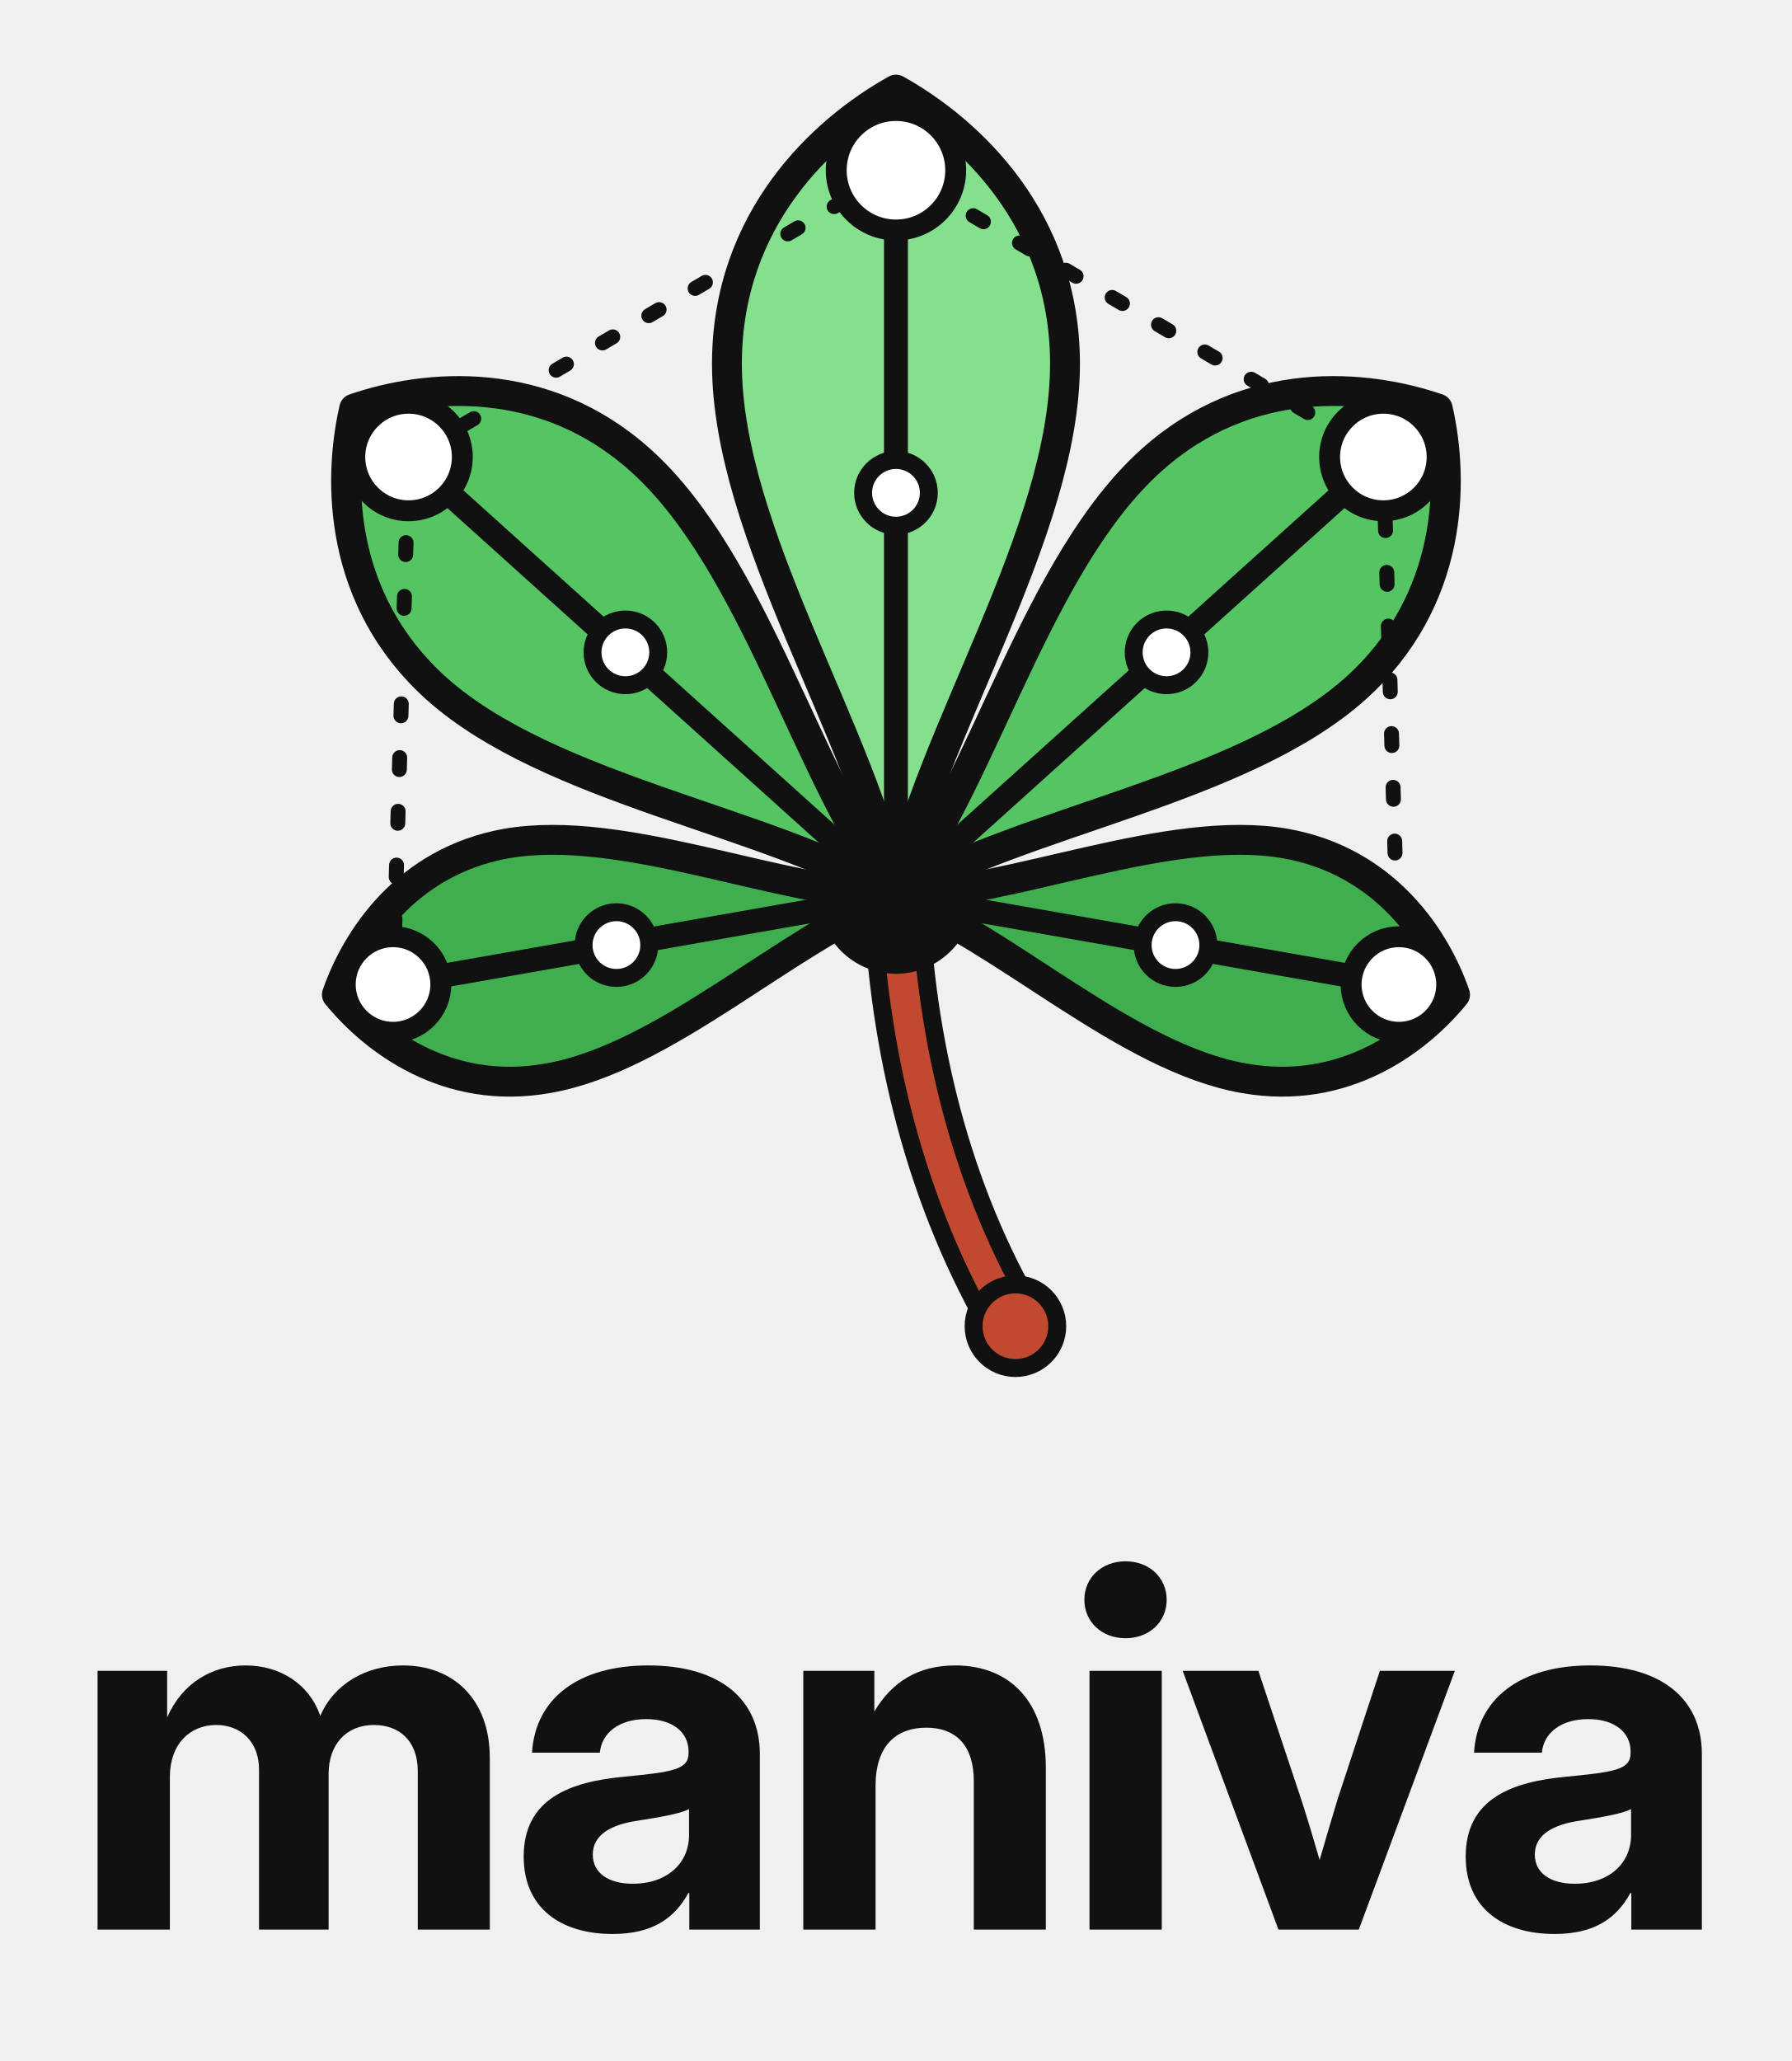
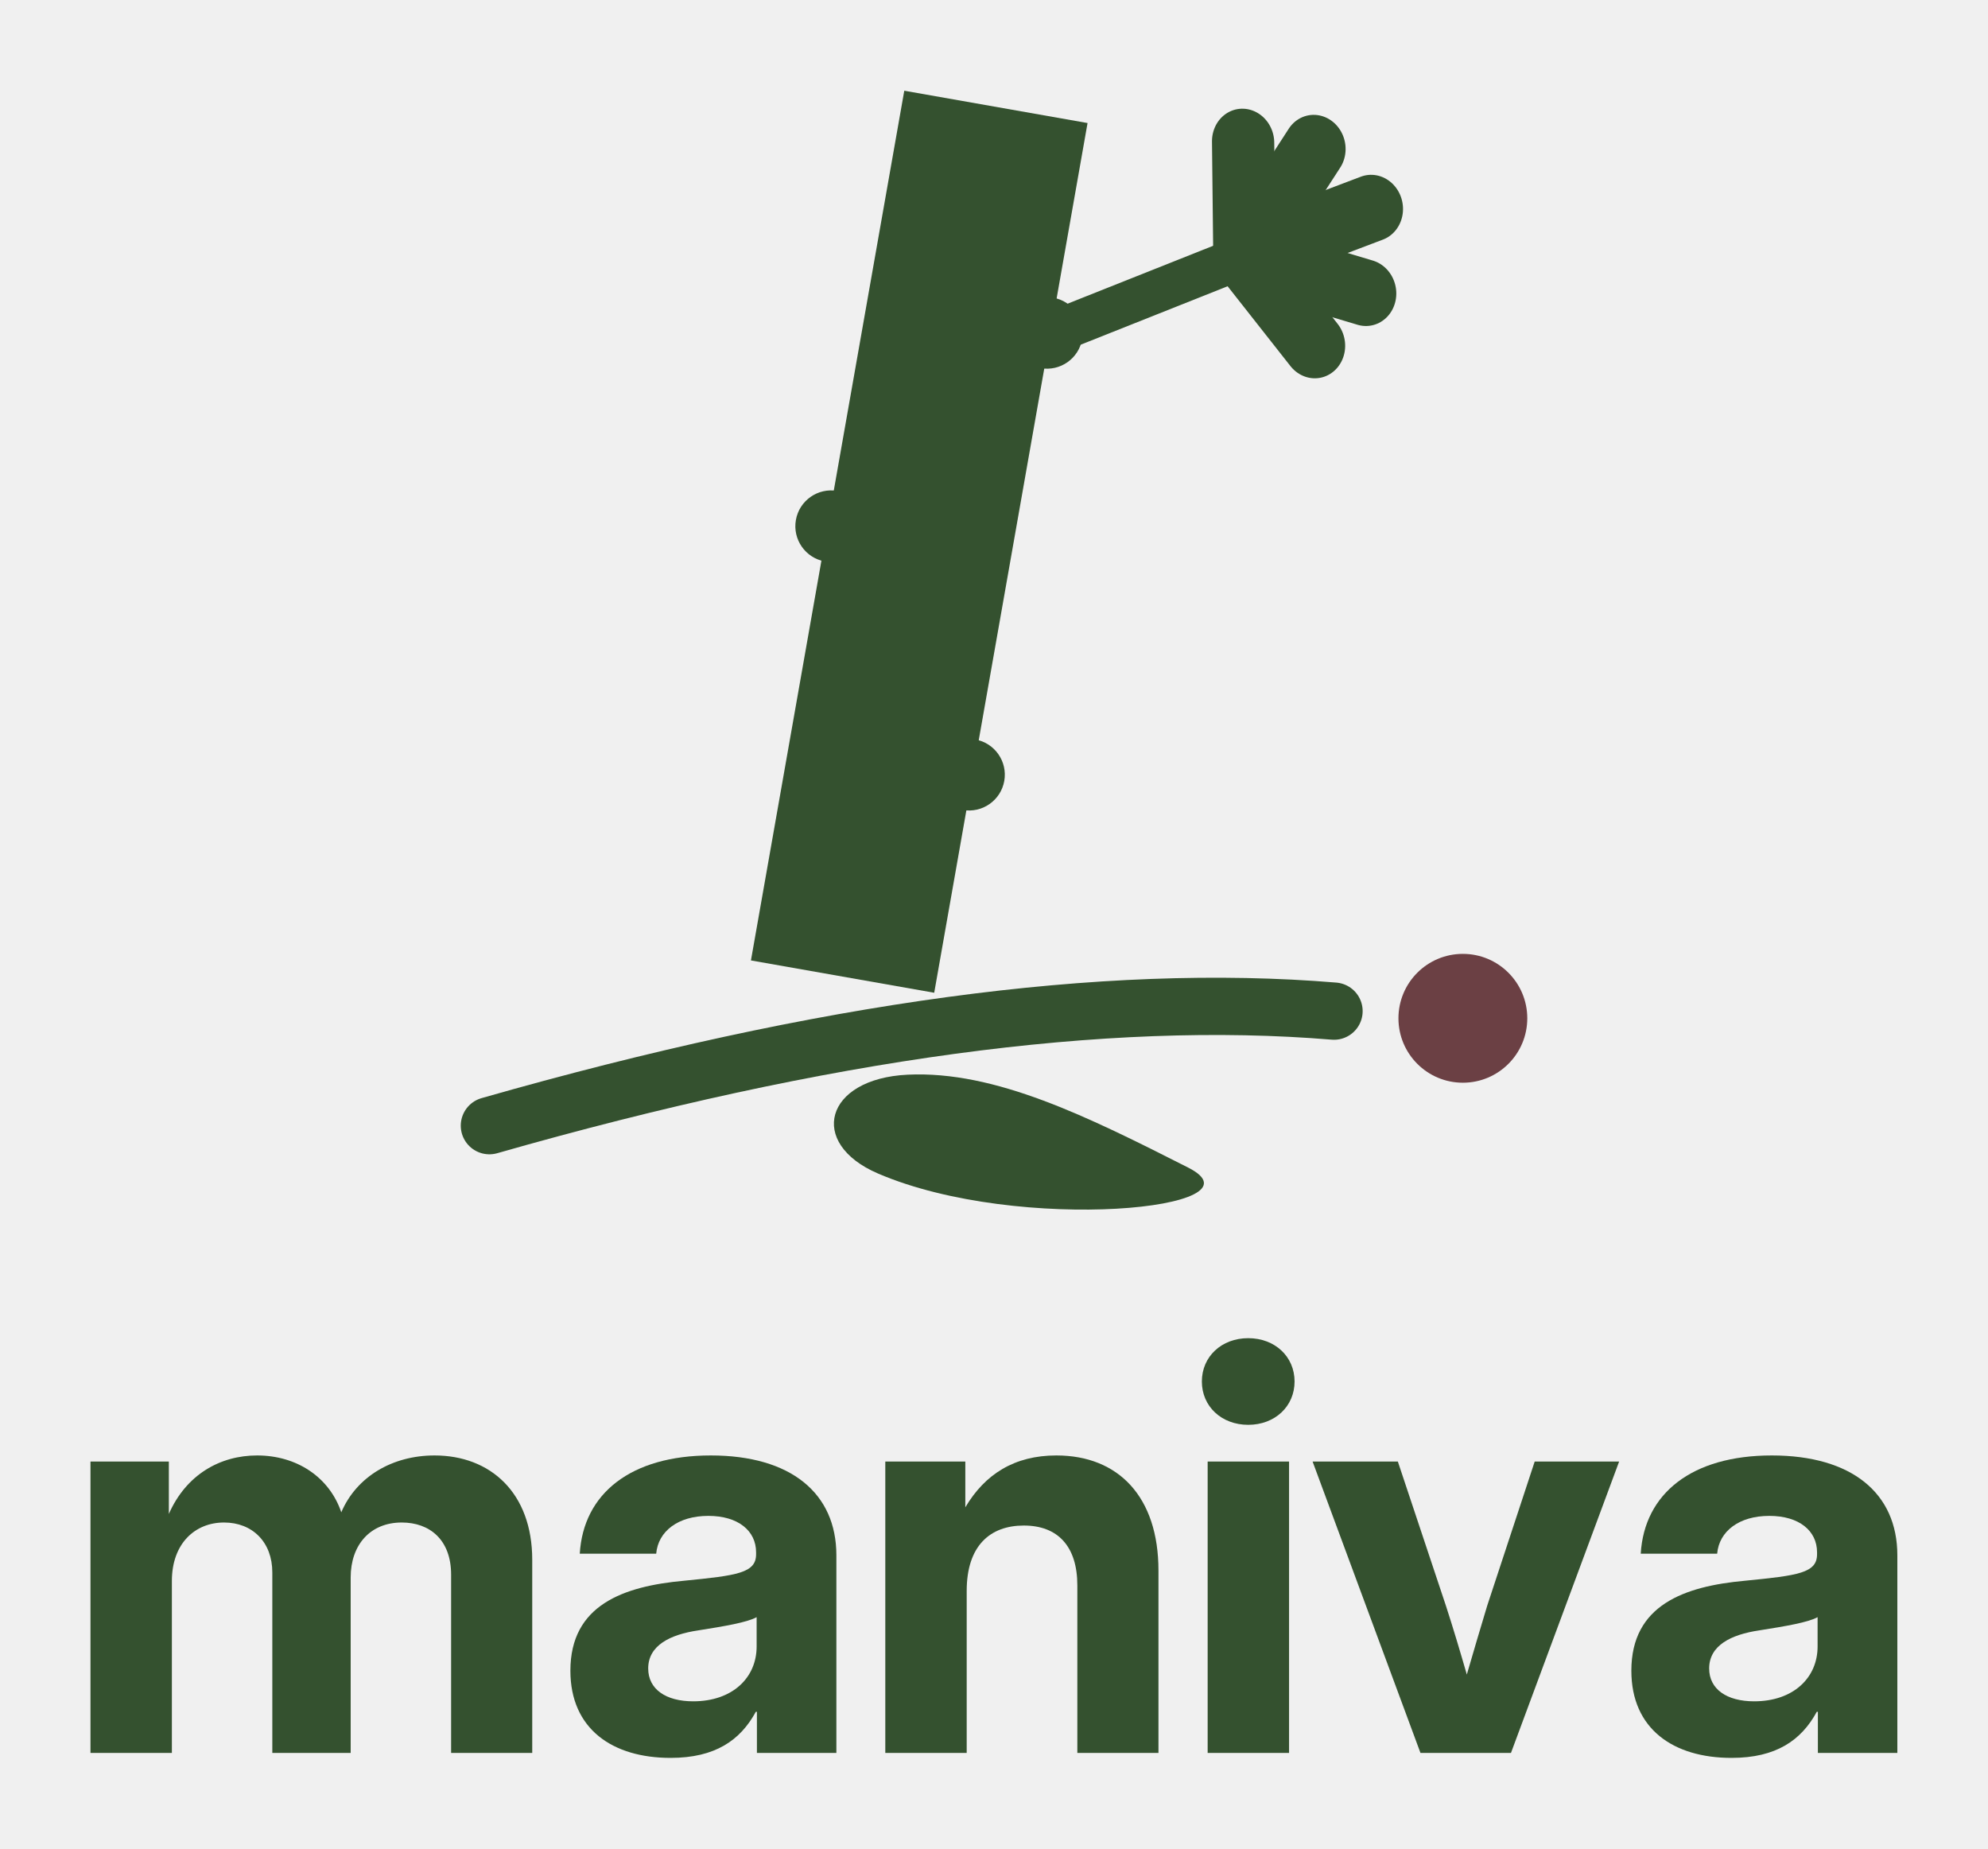
- <svg xmlns="http://www.w3.org/2000/svg" viewBox="0 40 300 345" width="1200" height="1380" role="img" aria-label="maniva logo">
-   <path d="M150 190C151 215 157 240 170 262" fill="none" stroke="#111111" stroke-width="11" stroke-linecap="round" />
-   <path d="M150 190C151 215 157 240 170 262" fill="none" stroke="#c0492f" stroke-width="5" stroke-linecap="round" />
-   <path d="M150.0 190.0C130.6 189.6 104.4 177.8 84.8 181.2C67.9 184.2 59.6 197.3 56.4 206.5C62.6 214.1 74.9 223.5 91.7 220.5C111.4 217.1 131.9 197.0 150.0 190.0Z" fill="#3fae4f" stroke="#111111" stroke-width="5" stroke-linejoin="round" />
-   <path d="M150.0 190.0C168.1 197.0 188.6 217.1 208.3 220.5C225.1 223.5 237.4 214.1 243.6 206.5C240.4 197.3 232.1 184.2 215.2 181.2C195.6 177.8 169.4 189.6 150.0 190.0Z" fill="#3fae4f" stroke="#111111" stroke-width="5" stroke-linejoin="round" />
-   <path d="M150.0 190.0C135.1 170.0 126.3 134.2 107.3 117.1C91.0 102.4 71.2 104.3 59.3 108.4C56.5 120.6 56.7 140.5 73.0 155.2C92.1 172.3 128.6 177.3 150.0 190.0Z" fill="#55c463" stroke="#111111" stroke-width="5" stroke-linejoin="round" />
-   <path d="M150.0 190.0C171.4 177.3 207.9 172.3 227.0 155.2C243.3 140.5 243.5 120.6 240.7 108.4C228.8 104.3 209.0 102.4 192.7 117.1C173.7 134.2 164.9 170.0 150.0 190.0Z" fill="#55c463" stroke="#111111" stroke-width="5" stroke-linejoin="round" />
-   <path d="M150.0 190.0C155.4 163.0 178.3 129.2 178.3 100.9C178.3 76.6 162.2 61.8 150.0 55.0C137.8 61.8 121.7 76.6 121.7 100.9C121.7 129.2 144.6 163.0 150.0 190.0Z" fill="#84e08d" stroke="#111111" stroke-width="5" stroke-linejoin="round" />
-   <polyline points="65.8,204.8 68.4,116.5 150.0,68.5 231.6,116.5 234.2,204.8" fill="none" stroke="#111111" stroke-width="2.5" stroke-dasharray="2 7" stroke-linecap="round" />
-   <line x1="150" y1="190" x2="65.8" y2="204.8" stroke="#111111" stroke-width="4" stroke-linecap="round" />
-   <line x1="150" y1="190" x2="234.2" y2="204.8" stroke="#111111" stroke-width="4" stroke-linecap="round" />
-   <line x1="150" y1="190" x2="68.4" y2="116.5" stroke="#111111" stroke-width="4" stroke-linecap="round" />
-   <line x1="150" y1="190" x2="231.6" y2="116.5" stroke="#111111" stroke-width="4" stroke-linecap="round" />
-   <line x1="150" y1="190" x2="150.0" y2="68.5" stroke="#111111" stroke-width="4" stroke-linecap="round" />
-   <circle cx="65.8" cy="204.8" r="8" fill="#ffffff" stroke="#111111" stroke-width="3.5" />
-   <circle cx="234.2" cy="204.8" r="8" fill="#ffffff" stroke="#111111" stroke-width="3.5" />
-   <circle cx="68.4" cy="116.5" r="9" fill="#ffffff" stroke="#111111" stroke-width="3.5" />
-   <circle cx="231.6" cy="116.5" r="9" fill="#ffffff" stroke="#111111" stroke-width="3.5" />
-   <circle cx="150.0" cy="68.5" r="10" fill="#ffffff" stroke="#111111" stroke-width="3.5" />
-   <circle cx="103.2" cy="198.2" r="5.5" fill="#ffffff" stroke="#111111" stroke-width="3" />
-   <circle cx="196.8" cy="198.2" r="5.5" fill="#ffffff" stroke="#111111" stroke-width="3" />
-   <circle cx="104.7" cy="149.2" r="5.5" fill="#ffffff" stroke="#111111" stroke-width="3" />
-   <circle cx="195.3" cy="149.2" r="5.5" fill="#ffffff" stroke="#111111" stroke-width="3" />
-   <circle cx="150.0" cy="122.5" r="5.5" fill="#ffffff" stroke="#111111" stroke-width="3" />
-   <circle cx="150" cy="190" r="13" fill="#111111" />
-   <circle cx="170" cy="262" r="7" fill="#c0492f" stroke="#111111" stroke-width="3" />
-   <path d="M16.337 363.0H28.436V337.447C28.436 331.869 31.882 328.752 36.188 328.752C40.413 328.752 43.366 331.664 43.366 336.176V363.0H55.014V336.914C55.014 332.074 57.926 328.752 62.602 328.752C66.745 328.752 69.944 331.295 69.944 336.504V363.0H82.003V334.289C82.003 324.363 75.809 318.785 67.483 318.785C61.208 318.785 55.876 321.943 53.62 327.234C51.815 321.943 46.934 318.785 41.11 318.785C35.614 318.785 30.569 321.615 27.985 327.48V319.688H16.337Z" fill="#111111" />
-   <path d="M102.563 363.738C109.207 363.738 112.94 361.113 115.237 356.889H115.401V363.0H127.213V333.633C127.213 324.363 120.405 318.785 108.551 318.785C96.657 318.785 89.602 324.445 89.069 333.387H100.43C100.717 330.064 103.67 327.768 108.182 327.768C112.612 327.768 115.278 329.982 115.278 333.182V333.469C115.278 336.258 112.489 336.627 104.573 337.406C95.549 338.227 87.674 341.016 87.674 350.777C87.674 359.432 93.909 363.738 102.563 363.738ZM105.926 355.33C101.866 355.33 99.241 353.525 99.241 350.449C99.241 347.004 102.522 345.404 106.665 344.789C110.561 344.174 113.965 343.6 115.36 342.82V347.168C115.36 351.844 111.75 355.33 105.926 355.33Z" fill="#111111" />
-   <path d="M146.584 338.924C146.584 332.197 150.071 329.203 155.074 329.203C160.119 329.203 163.031 332.279 163.031 338.104V363.0H175.09V335.889C175.09 324.938 169.143 318.785 159.914 318.785C153.68 318.785 149.291 321.574 146.379 326.496V319.688H134.485V363.0H146.584Z" fill="#111111" />
-   <path d="M182.402 363.0H194.502V319.688H182.402ZM188.432 314.232C192.41 314.232 195.322 311.484 195.322 307.793C195.322 304.102 192.41 301.354 188.432 301.354C184.453 301.354 181.541 304.102 181.541 307.793C181.541 311.484 184.453 314.232 188.432 314.232Z" fill="#111111" />
-   <path d="M214.037 363.0H227.49L243.568 319.688H231.017L223.963 341.098C222.937 344.502 221.912 347.947 220.928 351.352C219.943 347.947 218.918 344.502 217.81 341.098L210.674 319.688H198Z" fill="#111111" />
-   <path d="M260.273 363.738C266.918 363.738 270.65 361.113 272.947 356.889H273.111V363.0H284.923V333.633C284.923 324.363 278.115 318.785 266.261 318.785C254.367 318.785 247.312 324.445 246.779 333.387H258.14C258.427 330.064 261.38 327.768 265.892 327.768C270.322 327.768 272.988 329.982 272.988 333.182V333.469C272.988 336.258 270.199 336.627 262.283 337.406C253.259 338.227 245.384 341.016 245.384 350.777C245.384 359.432 251.619 363.738 260.273 363.738ZM263.636 355.33C259.576 355.33 256.951 353.525 256.951 350.449C256.951 347.004 260.232 345.404 264.375 344.789C268.271 344.174 271.675 343.6 273.07 342.82V347.168C273.07 351.844 269.46 355.33 263.636 355.33Z" fill="#111111" />
+ <svg xmlns="http://www.w3.org/2000/svg" viewBox="-24 -24 527.7 490.66" width="2110.8" height="1962.64" role="img" aria-label="maniva logo">
+   <g transform="translate(49.945,-39.900) scale(1.9)">
+     <g fill="none" stroke="#34512F">
+       <g transform="rotate(-10,-67.6661,55.46118)">
+         <g transform="translate(1.80791,-0.4519774)">
+           <path d="m 103,86 29,-6" stroke-width="6" />
+           <g stroke-width="21.006" stroke-linecap="round" transform="matrix(0.4131364,0,0,0.4443446,77.46599,44.45244)">
+             <path d="m 132,80 6.3,-35.5" />
+             <path d="M 132,80 161.7,50.3" />
+             <path d="m 132,80 45.3,-8" />
+             <path d="m 132,80 38.1,17.8" />
+             <path d="m 132,80 18,31.2" />
+           </g>
+         </g>
+         <g transform="rotate(20,-38.37327,243.6065)">
+           <path transform="translate(-55.78048,-32.80127)" d="M 85.28,172.17 V 48.801" stroke-width="26" />
+           <circle cx="42" cy="45.858" r="5" fill="#34512F" stroke="none" />
+           <circle cx="17" cy="77.685" r="5" fill="#34512F" stroke="none" />
+           <circle cx="42" cy="108.527" r="5" fill="#34512F" stroke="none" />
+         </g>
+       </g>
+       <g transform="translate(-10.54668,-14.38183)">
+         <path d="m 40,180 q 70,-20 118,-16" stroke-width="8" stroke-linecap="round" />
+         <path d="m 94.287,186.683 c 19.774,8.491 54.642,4.902 43.332,-0.829 -13.953,-7.071 -26.925,-13.561 -39.183,-12.976 -11.598,0.553 -14.004,9.574 -4.149,13.805 z" fill="#34512F" stroke="none" />
+         <circle cx="176" cy="165" r="9" fill="#6B4044" stroke="none" />
+       </g>
+     </g>
+   </g>
+   <g transform="translate(-297.600,241.760)">
+     <path d="M297.617 199.5H319.224V153.87C319.224 143.909 325.376 138.343 333.066 138.343C340.61 138.343 345.884 143.543 345.884 151.6V199.5H366.685V152.918C366.685 144.275 371.885 138.343 380.234 138.343C387.632 138.343 393.345 142.884 393.345 152.186V199.5H414.878V148.23C414.878 130.506 403.818 120.545 388.95 120.545C377.744 120.545 368.223 126.185 364.194 135.633C360.972 126.185 352.256 120.545 341.855 120.545C332.041 120.545 323.032 125.599 318.418 136.072V122.156H297.617Z" fill="#34512F" />
+     <path d="M451.593 200.818C463.458 200.818 470.123 196.131 474.225 188.587H474.518V199.5H495.611V147.059C495.611 130.506 483.453 120.545 462.286 120.545C441.046 120.545 428.448 130.652 427.496 146.619H447.784C448.297 140.687 453.57 136.585 461.627 136.585C469.537 136.585 474.298 140.54 474.298 146.253V146.766C474.298 151.746 469.317 152.405 455.182 153.797C439.068 155.262 425.006 160.242 425.006 177.674C425.006 193.128 436.139 200.818 451.593 200.818ZM457.599 185.804C450.348 185.804 445.66 182.581 445.66 177.088C445.66 170.936 451.52 168.079 458.917 166.98C465.875 165.882 471.954 164.856 474.444 163.465V171.229C474.444 179.578 467.999 185.804 457.599 185.804Z" fill="#34512F" />
+     <path d="M530.202 156.507C530.202 144.495 536.428 139.148 545.363 139.148C554.372 139.148 559.572 144.642 559.572 155.042V199.5H581.105V151.087C581.105 131.531 570.485 120.545 554.006 120.545C542.873 120.545 535.036 125.525 529.836 134.314V122.156H508.596V199.5H530.202Z" fill="#34512F" />
+     <path d="M594.163 199.5H615.77V122.156H594.163ZM604.93 112.415C612.034 112.415 617.234 107.508 617.234 100.916C617.234 94.324 612.034 89.417 604.93 89.417C597.825 89.417 592.625 94.324 592.625 100.916C592.625 107.508 597.825 112.415 604.93 112.415Z" fill="#34512F" />
+     <path d="M650.653 199.5H674.677L703.388 122.156H680.976L668.378 160.389C666.547 166.468 664.716 172.62 662.958 178.699C661.2 172.62 659.369 166.468 657.392 160.389L644.647 122.156H622.016Z" fill="#34512F" />
+     <path d="M733.218 200.818C745.083 200.818 751.748 196.131 755.85 188.587H756.143V199.5H777.236V147.059C777.236 130.506 765.078 120.545 743.911 120.545C722.671 120.545 710.073 130.652 709.121 146.619H729.409C729.922 140.687 735.195 136.585 743.252 136.585C751.162 136.585 755.923 140.54 755.923 146.253V146.766C755.923 151.746 750.942 152.405 736.807 153.797C720.693 155.262 706.631 160.242 706.631 177.674C706.631 193.128 717.764 200.818 733.218 200.818ZM739.224 185.804C731.973 185.804 727.285 182.581 727.285 177.088C727.285 170.936 733.145 168.079 740.542 166.98C747.5 165.882 753.579 164.856 756.069 163.465V171.229C756.069 179.578 749.624 185.804 739.224 185.804Z" fill="#34512F" />
+   </g>
</svg>
